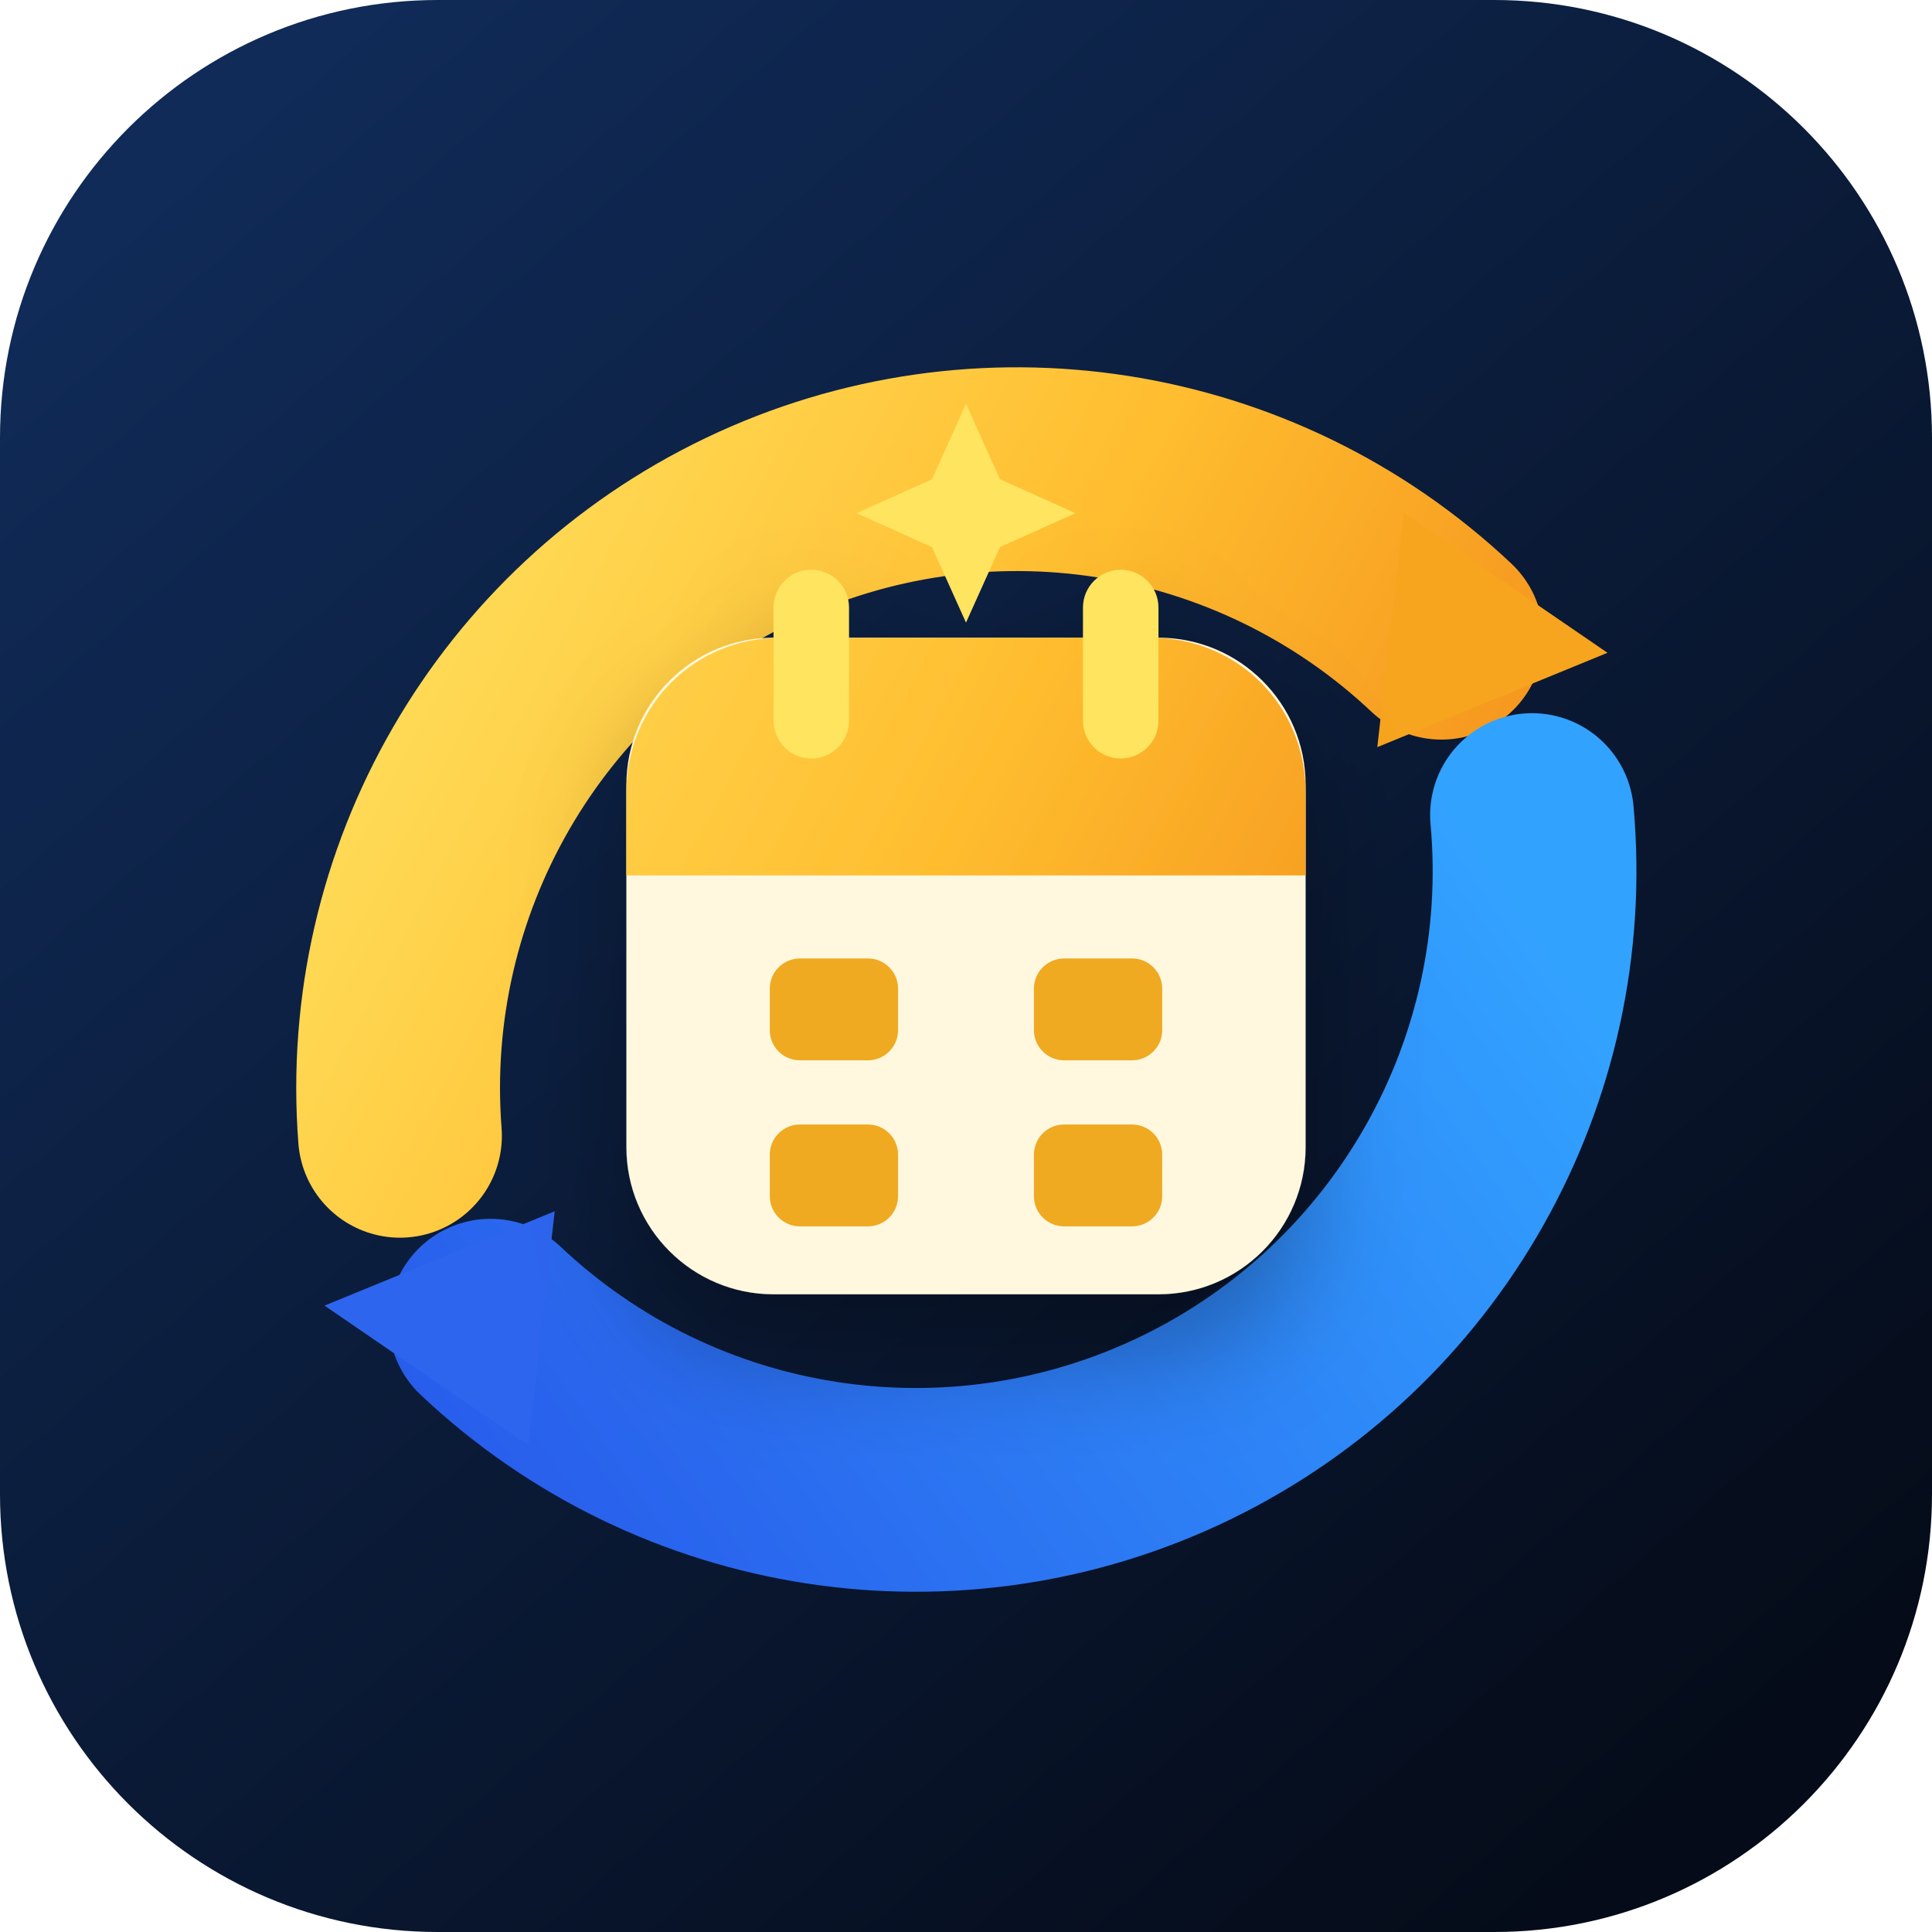
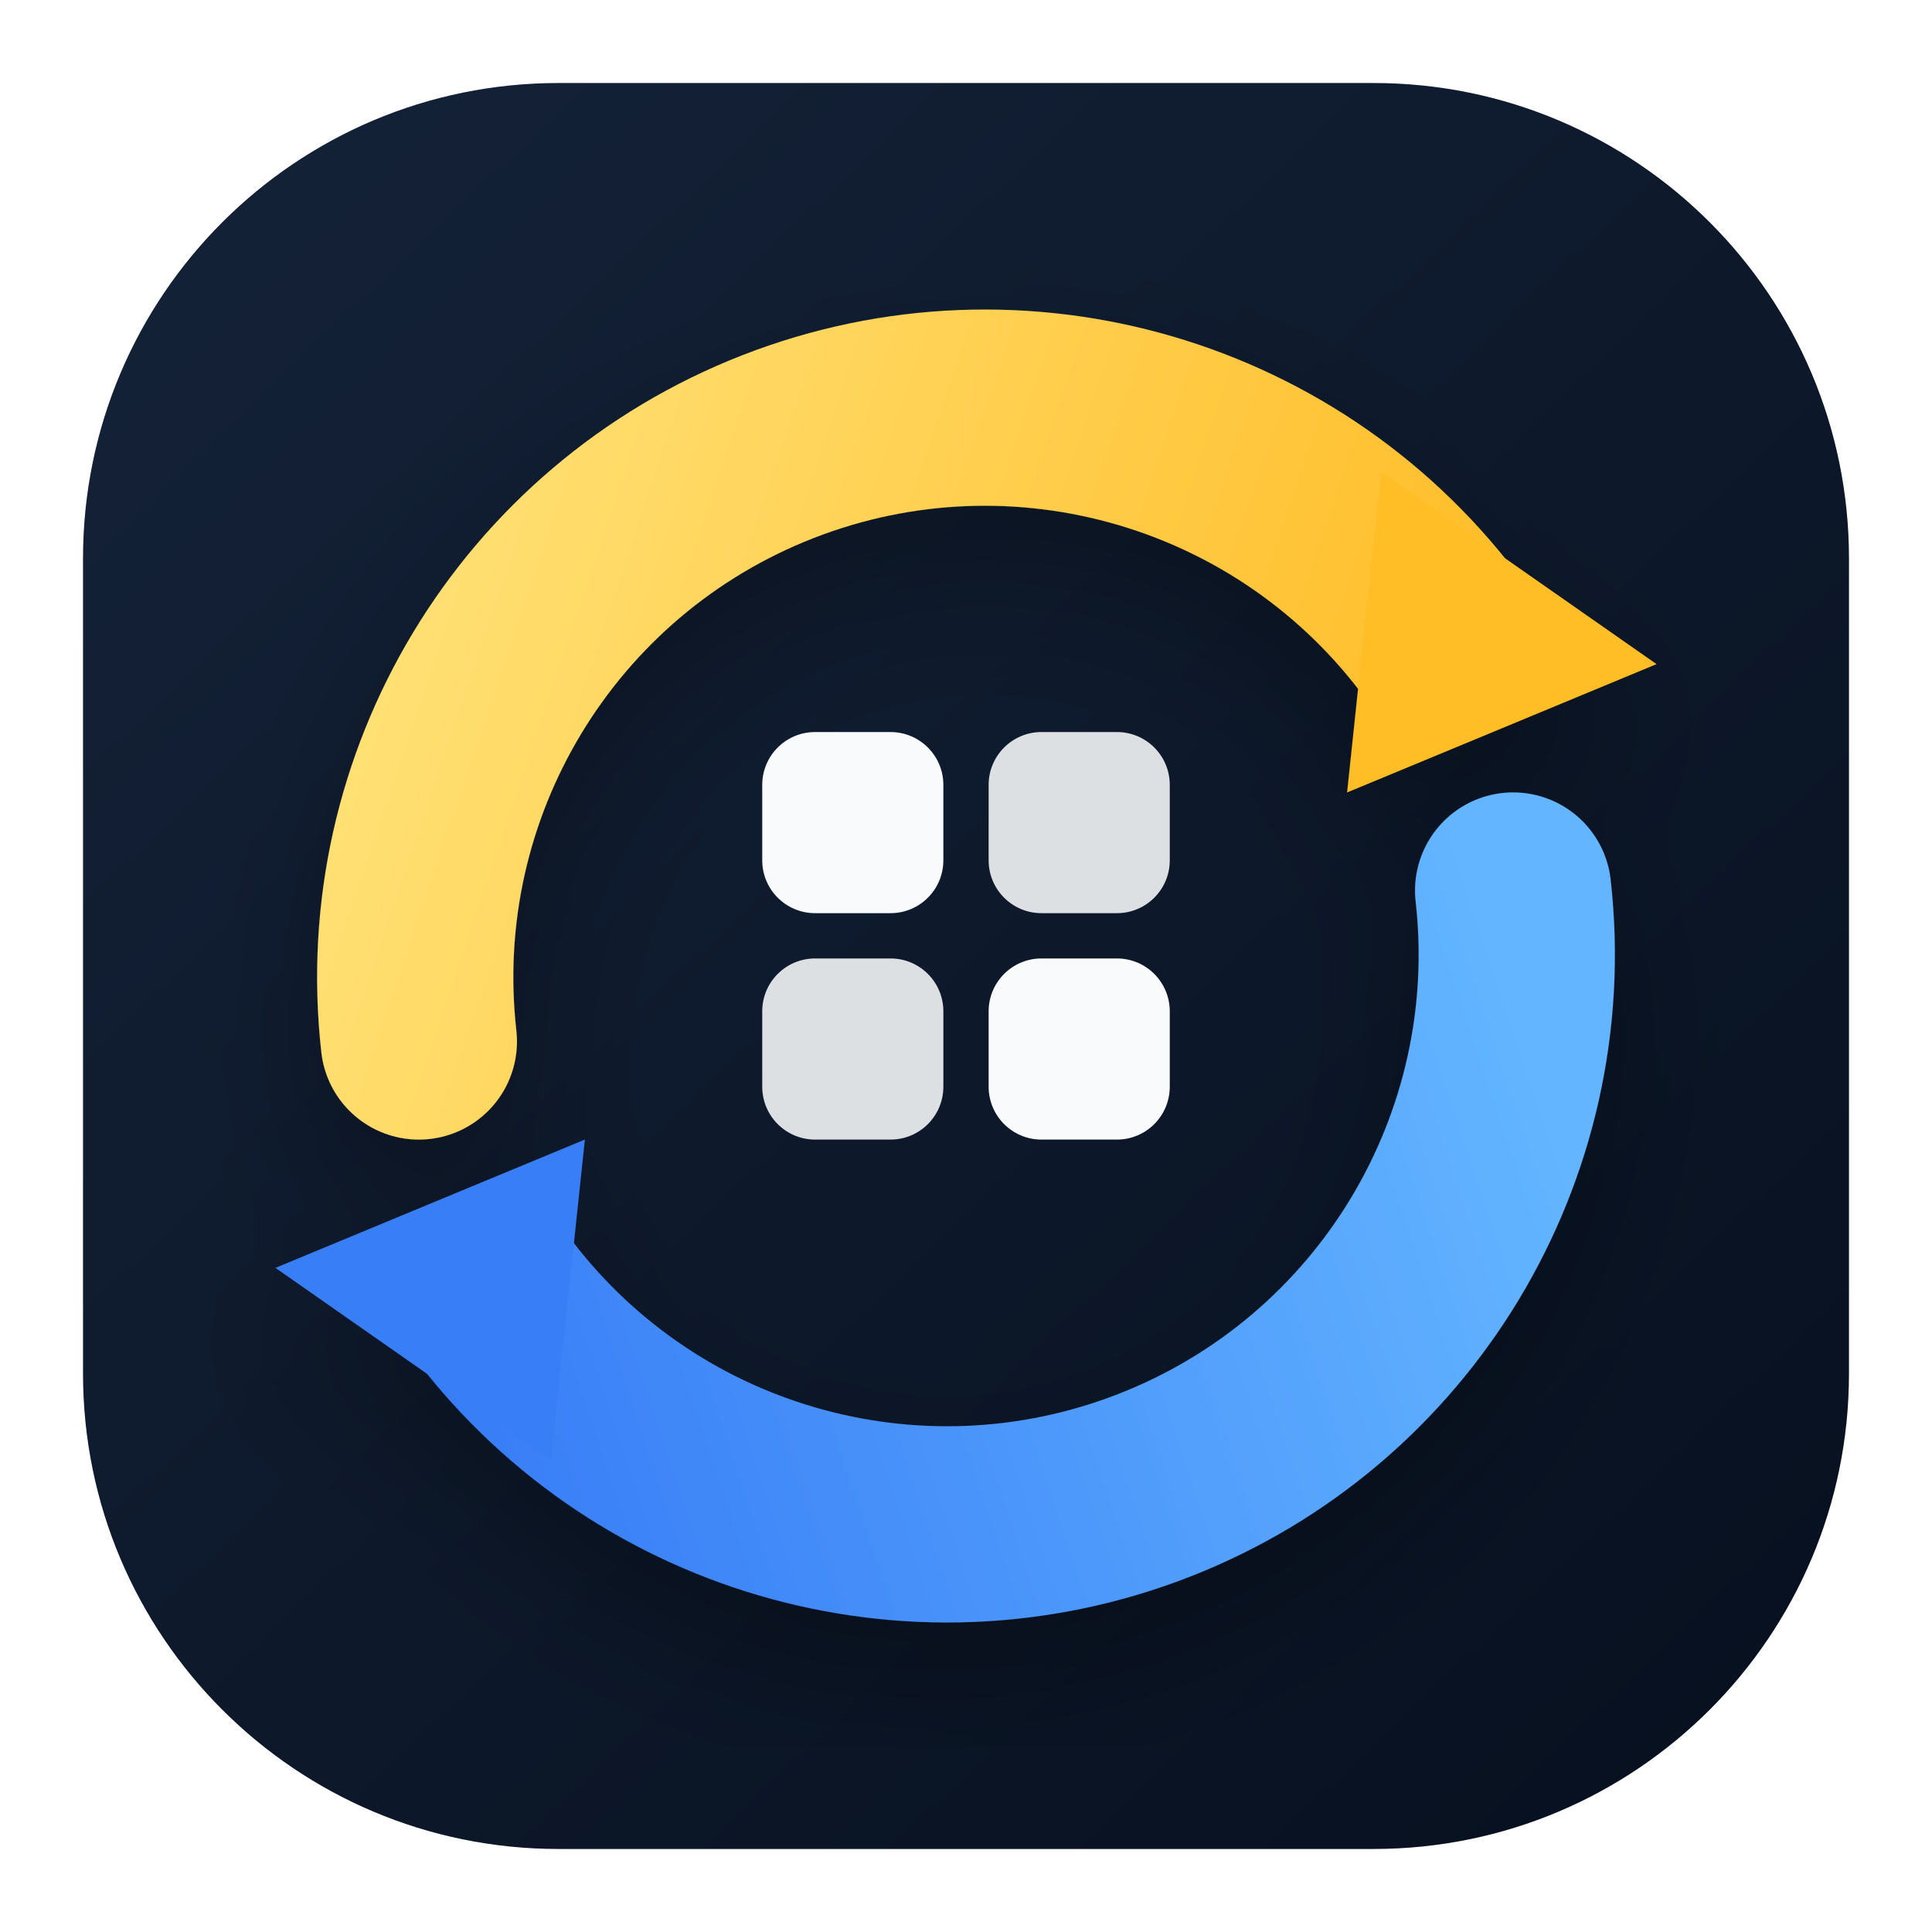
<svg xmlns="http://www.w3.org/2000/svg" viewBox="0 0 512 512" role="img" aria-label="شعار دوامي">
  <defs>
-     <linearGradient id="bg" x1="60" y1="30" x2="450" y2="480" gradientUnits="userSpaceOnUse">
-       <stop stop-color="#102b58" />
-       <stop offset="1" stop-color="#050b18" />
+     <linearGradient id="bg" x1="42" y1="32" x2="470" y2="480" gradientUnits="userSpaceOnUse">
+       <stop stop-color="#142238" />
+       <stop offset="1" stop-color="#07101F" />
    </linearGradient>
-     <linearGradient id="gold" x1="90" y1="100" x2="410" y2="270" gradientUnits="userSpaceOnUse">
-       <stop stop-color="#ffe564" />
-       <stop offset=".55" stop-color="#ffbd2f" />
-       <stop offset="1" stop-color="#f28a19" />
+     <linearGradient id="gold" x1="104" y1="120" x2="414" y2="224" gradientUnits="userSpaceOnUse">
+       <stop stop-color="#FFE278" />
+       <stop offset="1" stop-color="#FFB91F" />
    </linearGradient>
-     <linearGradient id="blue" x1="390" y1="220" x2="100" y2="420" gradientUnits="userSpaceOnUse">
-       <stop stop-color="#32a2ff" />
-       <stop offset="1" stop-color="#2755e9" />
+     <linearGradient id="blue" x1="408" y1="286" x2="96" y2="390" gradientUnits="userSpaceOnUse">
+       <stop stop-color="#63B5FF" />
+       <stop offset="1" stop-color="#3478F6" />
    </linearGradient>
-     <filter id="shadow" x="-30%" y="-30%" width="160%" height="170%">
-       <feDropShadow dx="0" dy="16" stdDeviation="14" flood-color="#000" flood-opacity=".28" />
+     <filter id="s" x="-20%" y="-20%" width="140%" height="140%">
+       <feDropShadow dx="0" dy="18" stdDeviation="18" flood-color="#000" flood-opacity=".28" />
    </filter>
  </defs>
-   <rect width="512" height="512" rx="116" fill="url(#bg)" />
-   <path d="M106 301A164 164 0 0 1 382 169" fill="none" stroke="url(#gold)" stroke-width="54" stroke-linecap="round" />
-   <path d="m372 136 54 37-61 25Z" fill="#f7a51e" />
-   <path d="M406 216A164 164 0 0 1 130 350" fill="none" stroke="url(#blue)" stroke-width="54" stroke-linecap="round" />
-   <path d="m140 383-54-37 61-25Z" fill="#2e65ef" />
-   <g filter="url(#shadow)">
-     <rect x="166" y="169" width="180" height="174" rx="39" fill="#fff8df" />
-     <path d="M166 210c0-23 18-41 41-41h98c23 0 41 18 41 41v22H166Z" fill="url(#gold)" />
-     <rect x="205" y="151" width="20" height="50" rx="10" fill="#ffe45f" />
-     <rect x="287" y="151" width="20" height="50" rx="10" fill="#ffe45f" />
-     <g fill="#efaa20">
-       <rect x="204" y="254" width="34" height="27" rx="8" />
-       <rect x="274" y="254" width="34" height="27" rx="8" />
-       <rect x="204" y="298" width="34" height="27" rx="8" />
-       <rect x="274" y="298" width="34" height="27" rx="8" />
-     </g>
+   <rect x="22" y="22" width="468" height="468" rx="126" fill="url(#bg)" />
+   <g filter="url(#s)">
+     <path d="M111 276A151 151 0 0 1 383 170" fill="none" stroke="url(#gold)" stroke-width="52" stroke-linecap="round" />
+     <path d="m366 125 73 51-82 34Z" fill="#FFBE27" />
+     <path d="M401 236A151 151 0 0 1 129 342" fill="none" stroke="url(#blue)" stroke-width="52" stroke-linecap="round" />
+     <path d="m146 387-73-51 82-34Z" fill="#397EF6" />
  </g>
-   <path d="m256 107 9 20 20 9-20 9-9 20-9-20-20-9 20-9Z" fill="#ffe45f" />
+   <g fill="#F8FAFC">
+     <rect x="202" y="194" width="48" height="48" rx="14" />
+     <rect x="262" y="194" width="48" height="48" rx="14" opacity=".88" />
+     <rect x="202" y="254" width="48" height="48" rx="14" opacity=".88" />
+     <rect x="262" y="254" width="48" height="48" rx="14" />
+   </g>
</svg>
